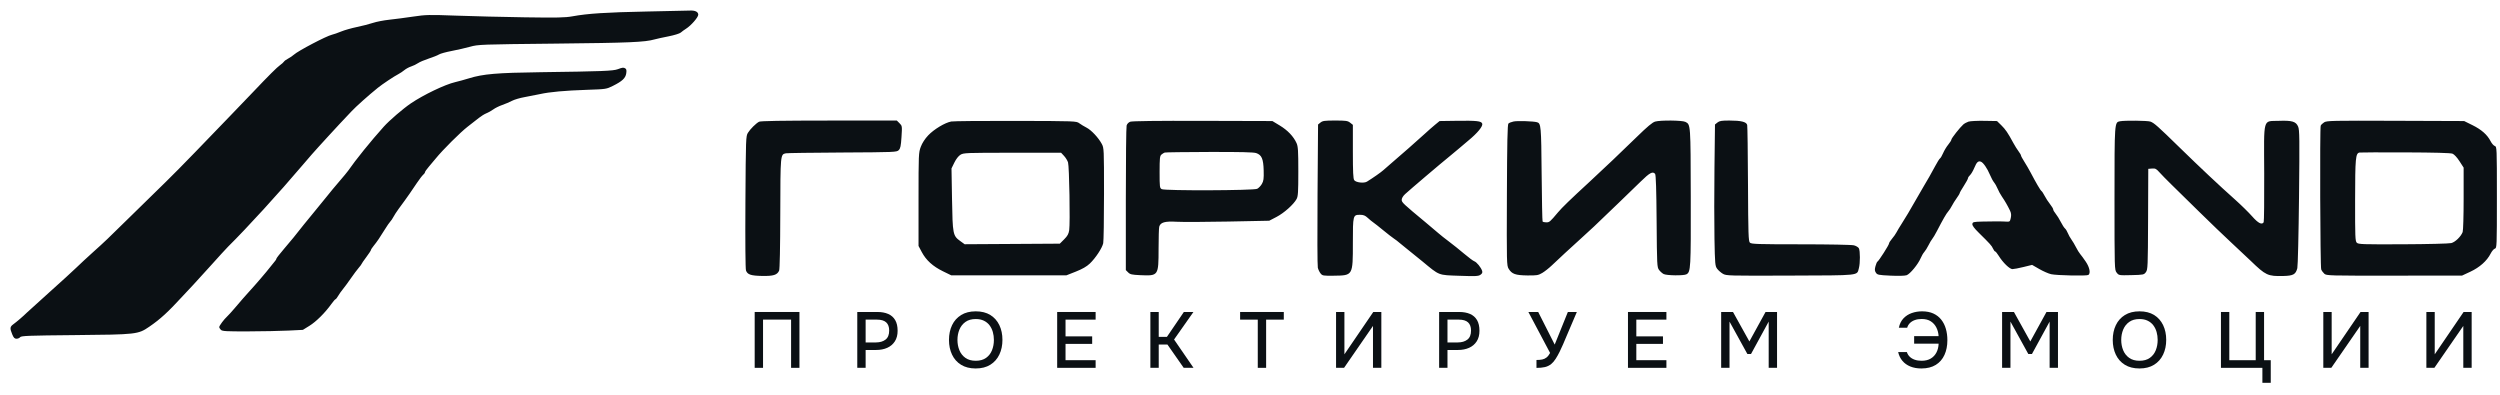
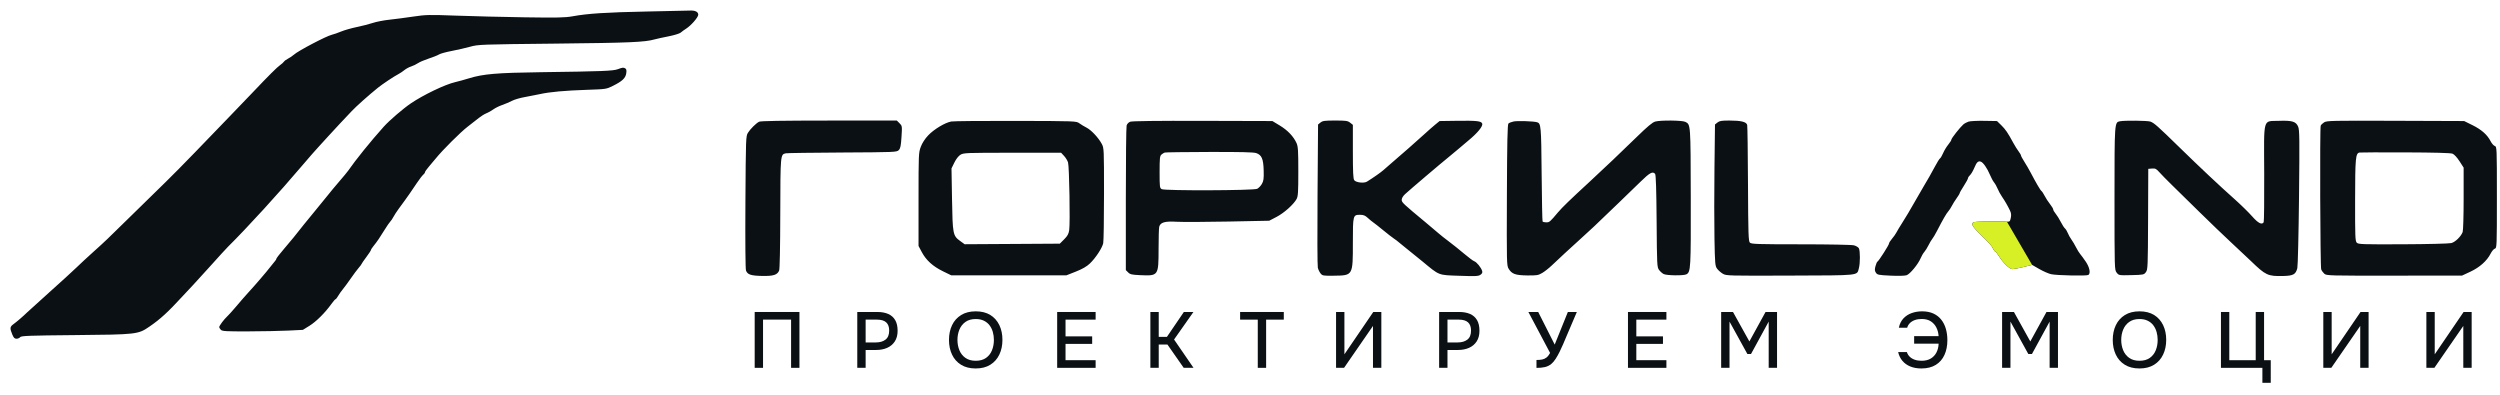
<svg xmlns="http://www.w3.org/2000/svg" width="2406" height="380" viewBox="0 0 2406 380" version="1.1">
  <path d="M 622.500 11.082 C 583.322 11.868, 565.715 13.002, 551 15.686 C 543.893 16.983, 536.356 17.144, 505 16.667 C 484.375 16.354, 454.747 15.627, 439.160 15.051 C 412.928 14.082, 409.842 14.150, 397.660 15.965 C 390.422 17.044, 380.083 18.398, 374.683 18.975 C 369.284 19.552, 362.155 20.937, 358.842 22.053 C 355.528 23.170, 348.604 24.950, 343.455 26.009 C 338.306 27.069, 331.484 29.015, 328.296 30.334 C 325.108 31.653, 321.150 33.036, 319.500 33.407 C 314.212 34.595, 286.866 48.941, 282.803 52.659 C 281.536 53.818, 279.060 55.494, 277.300 56.383 C 275.540 57.272, 273.740 58.585, 273.300 59.300 C 272.860 60.015, 271.150 61.549, 269.500 62.707 C 266.624 64.727, 258.533 72.792, 243.500 88.622 C 239.650 92.676, 229.657 103.082, 221.294 111.747 C 212.931 120.411, 197.856 136.030, 187.794 146.456 C 177.732 156.881, 165.069 169.706, 159.653 174.956 C 154.237 180.205, 139.612 194.516, 127.153 206.758 C 101.668 231.799, 102.026 231.458, 89 243.171 C 83.775 247.870, 76.800 254.343, 73.500 257.556 C 70.200 260.770, 58.725 271.242, 48 280.828 C 37.275 290.414, 27.309 299.437, 25.854 300.879 C 22.453 304.247, 16.264 309.562, 12.750 312.133 C 9.534 314.486, 9.380 315.970, 11.750 321.736 C 13.119 325.067, 14.020 325.993, 15.890 325.996 C 17.204 325.998, 18.779 325.320, 19.390 324.489 C 20.347 323.187, 27.596 322.913, 72 322.501 C 131.616 321.949, 132.873 321.807, 143.626 314.458 C 154.285 307.174, 161.695 300.382, 176 284.785 C 180.125 280.288, 184.646 275.459, 186.047 274.054 C 187.448 272.649, 194.843 264.525, 202.480 256 C 210.118 247.475, 217.746 239.135, 219.433 237.466 C 237.847 219.247, 268.711 185.472, 291.133 159 C 296.956 152.125, 303.921 144.163, 306.610 141.307 C 309.300 138.451, 313.525 133.823, 316 131.022 C 318.475 128.222, 323.425 122.861, 327 119.110 C 330.575 115.358, 335.631 110, 338.235 107.203 C 342.560 102.558, 354.400 91.978, 363.628 84.511 C 368.011 80.964, 379.266 73.466, 383.500 71.273 C 385.150 70.418, 387.726 68.696, 389.225 67.445 C 390.723 66.195, 393.648 64.621, 395.725 63.947 C 397.801 63.274, 400.743 61.850, 402.262 60.785 C 403.781 59.719, 408.455 57.726, 412.649 56.356 C 416.844 54.987, 421.273 53.212, 422.492 52.413 C 423.711 51.615, 429.162 50.109, 434.604 49.068 C 440.047 48.026, 448.100 46.179, 452.500 44.961 C 460.292 42.806, 462.437 42.728, 535 41.968 C 605.873 41.225, 620.613 40.596, 630 37.914 C 631.925 37.365, 637.955 36.042, 643.401 34.976 C 648.877 33.903, 654.140 32.279, 655.177 31.340 C 656.209 30.406, 658.534 28.710, 660.345 27.571 C 665.079 24.592, 672 16.637, 672 14.173 C 672 11.462, 669.121 9.958, 664.316 10.160 C 662.217 10.248, 643.400 10.663, 622.500 11.082 M 594.500 66.615 C 589.957 68.288, 579.455 68.696, 520.381 69.489 C 478.154 70.056, 465.030 71.172, 451.472 75.347 C 447.088 76.698, 441.044 78.364, 438.043 79.051 C 428.434 81.249, 407.494 91.285, 395.389 99.494 C 387.924 104.556, 374.744 115.897, 369.359 121.890 C 356.960 135.690, 342.132 154.030, 335.024 164.356 C 334.213 165.535, 330.388 170.155, 326.524 174.622 C 322.661 179.088, 317.475 185.329, 315 188.490 C 312.525 191.651, 307.350 197.996, 303.500 202.590 C 299.650 207.183, 294.700 213.238, 292.500 216.044 C 284.363 226.423, 280.328 231.365, 273.250 239.617 C 269.262 244.266, 266 248.472, 266 248.963 C 266 249.455, 265.431 250.452, 264.736 251.179 C 264.040 251.905, 261.931 254.525, 260.048 257 C 256.742 261.345, 245.609 274.329, 239.897 280.500 C 236.754 283.895, 232.327 288.971, 225.506 297 C 222.936 300.025, 219.853 303.400, 218.656 304.500 C 215.598 307.308, 211 313.478, 211 314.773 C 211 315.369, 211.707 316.564, 212.571 317.429 C 213.919 318.777, 217.652 318.989, 238.821 318.925 C 252.395 318.884, 269.800 318.537, 277.500 318.154 L 291.500 317.458 297.806 313.553 C 304.277 309.545, 312.734 301.154, 318.774 292.750 C 320.651 290.138, 322.498 288, 322.878 288 C 323.258 288, 324.416 286.538, 325.450 284.750 C 326.485 282.962, 328.495 280.110, 329.916 278.410 C 331.337 276.711, 334.750 272.074, 337.500 268.105 C 340.250 264.136, 343.738 259.464, 345.250 257.722 C 346.763 255.980, 348 254.308, 348 254.007 C 348 253.707, 350.020 250.770, 352.489 247.480 C 354.959 244.191, 356.984 241.112, 356.989 240.637 C 356.995 240.163, 358.157 238.363, 359.571 236.637 C 362.763 232.742, 365.857 228.207, 370.476 220.653 C 372.442 217.438, 374.725 214.132, 375.549 213.309 C 376.373 212.485, 377.741 210.468, 378.589 208.828 C 379.437 207.187, 381.668 203.742, 383.547 201.173 C 385.425 198.603, 388.116 194.925, 389.527 193 C 392.486 188.964, 395.153 185.106, 401.282 176 C 403.688 172.425, 406.409 168.882, 407.328 168.128 C 408.248 167.373, 409 166.298, 409 165.739 C 409 165.181, 410.688 162.776, 412.750 160.396 C 414.813 158.016, 417.850 154.399, 419.500 152.358 C 425.923 144.417, 443.247 127.160, 450.016 121.963 C 453.929 118.958, 458.856 115.111, 460.965 113.413 C 463.074 111.715, 466.307 109.731, 468.150 109.003 C 469.992 108.276, 472.966 106.602, 474.757 105.284 C 476.548 103.966, 480.373 102.070, 483.257 101.072 C 486.141 100.073, 490.387 98.266, 492.693 97.057 C 494.998 95.847, 500.423 94.240, 504.746 93.486 C 509.070 92.731, 515.734 91.422, 519.554 90.577 C 529.124 88.461, 543.422 87.160, 565.116 86.433 C 583.176 85.827, 583.612 85.761, 589.836 82.659 C 598.839 78.173, 601.961 75.256, 602.687 70.650 C 603.119 67.913, 602.890 66.544, 601.897 65.915 C 600.088 64.770, 599.307 64.844, 594.500 66.615 M 730.500 117.162 C 727.384 118.878, 722.076 124.165, 719.824 127.796 C 717.833 131.007, 717.770 132.730, 717.392 194.487 C 717.156 233.109, 717.376 258.858, 717.954 260.380 C 719.443 264.296, 722.632 265.359, 733.500 265.563 C 744.310 265.766, 747.933 264.638, 749.827 260.480 C 750.445 259.123, 750.871 238.179, 750.946 205.418 C 751.077 148.450, 751.056 148.679, 756.263 147.544 C 757.493 147.276, 782.003 146.929, 810.728 146.773 C 861.380 146.497, 863.016 146.429, 864.937 144.494 C 866.554 142.866, 867.043 140.544, 867.600 131.846 C 868.275 121.300, 868.256 121.165, 865.687 118.596 L 863.091 116 797.795 116.030 C 752.193 116.052, 731.897 116.393, 730.500 117.162 M 915.500 116.933 C 909.467 118.020, 898.854 124.404, 893.277 130.300 C 890.128 133.630, 887.523 137.658, 886.156 141.313 C 884.066 146.899, 884 148.443, 884 191.897 L 884 236.718 887.127 242.609 C 891.294 250.460, 897.794 256.353, 907.500 261.084 L 915.500 264.983 970.876 264.991 L 1026.252 265 1035.376 261.392 C 1041.702 258.890, 1045.833 256.513, 1048.847 253.642 C 1054.372 248.377, 1060.753 238.690, 1061.739 234.068 C 1062.157 232.106, 1062.500 210.700, 1062.500 186.500 C 1062.500 143.402, 1062.456 142.418, 1060.353 138.500 C 1057.128 132.494, 1050.271 125.179, 1045.659 122.826 C 1043.405 121.676, 1040.273 119.783, 1038.698 118.618 C 1035.864 116.522, 1035.233 116.499, 977.667 116.356 C 945.675 116.277, 917.700 116.537, 915.500 116.933 M 1087.748 117.146 C 1086.085 117.763, 1084.700 119.223, 1084.248 120.834 C 1083.837 122.300, 1083.500 154.200, 1083.500 191.722 L 1083.500 259.944 1085.731 262.175 C 1087.649 264.094, 1089.288 264.464, 1097.444 264.821 C 1114.919 265.585, 1114.995 265.476, 1115.014 239.300 C 1115.021 228.960, 1115.303 219.469, 1115.641 218.210 C 1116.770 213.996, 1121.093 212.757, 1132.371 213.416 C 1137.942 213.742, 1160.275 213.653, 1182 213.219 L 1221.500 212.428 1228.500 208.780 C 1235.779 204.985, 1244.938 196.821, 1247.827 191.552 C 1249.257 188.943, 1249.500 185.088, 1249.500 165 C 1249.500 144.938, 1249.249 140.946, 1247.784 137.710 C 1244.889 131.315, 1239.232 125.370, 1231.725 120.833 L 1224.554 116.500 1157.527 116.312 C 1113.852 116.189, 1089.541 116.479, 1087.748 117.146 M 1270.861 117.911 L 1268.500 119.822 1268 187.161 C 1267.725 224.197, 1267.849 255.926, 1268.275 257.670 C 1268.701 259.413, 1269.895 261.884, 1270.928 263.160 C 1272.702 265.350, 1273.421 265.471, 1283.793 265.334 C 1302.109 265.091, 1302 265.280, 1302 233.741 C 1302 207.094, 1302.094 206.727, 1308.898 206.727 C 1312.191 206.727, 1313.827 207.379, 1316.312 209.679 C 1318.065 211.302, 1320.470 213.276, 1321.655 214.065 C 1322.841 214.854, 1327.139 218.243, 1331.206 221.596 C 1335.273 224.949, 1339.906 228.548, 1341.502 229.593 C 1343.098 230.639, 1345.399 232.396, 1346.617 233.497 C 1347.834 234.599, 1351.154 237.300, 1353.994 239.500 C 1356.834 241.700, 1363.510 247.100, 1368.829 251.500 C 1385.688 265.446, 1383.719 264.678, 1404.500 265.416 C 1420.132 265.971, 1422.801 265.843, 1424.790 264.443 C 1426.488 263.247, 1426.904 262.270, 1426.397 260.665 C 1425.369 257.415, 1421.081 252.160, 1418.888 251.464 C 1417.824 251.127, 1413.411 247.847, 1409.081 244.175 C 1404.751 240.504, 1398.192 235.250, 1394.505 232.500 C 1390.818 229.750, 1386.159 226.052, 1384.151 224.281 C 1382.143 222.511, 1376.820 218.011, 1372.323 214.281 C 1350.211 195.945, 1349 194.803, 1349 192.293 C 1349 190.796, 1350.276 188.648, 1352.250 186.822 C 1356.774 182.636, 1387.466 156.565, 1395.010 150.500 C 1398.430 147.750, 1402.484 144.375, 1404.019 143 C 1405.554 141.625, 1409.698 138.118, 1413.229 135.207 C 1421.958 128.010, 1427.297 121.511, 1426.512 119.038 C 1425.694 116.459, 1421.369 115.981, 1401.473 116.268 L 1385.446 116.500 1380.973 120.172 C 1378.513 122.192, 1374.250 125.941, 1371.500 128.504 C 1366.361 133.294, 1345.889 151.294, 1338.151 157.828 C 1335.759 159.847, 1332.703 162.510, 1331.360 163.745 C 1329.196 165.735, 1321.478 171.140, 1315.584 174.791 C 1312.713 176.570, 1304.985 175.701, 1303.311 173.410 C 1302.310 172.042, 1302 165.529, 1302 145.881 L 1302 120.145 1299.365 118.073 C 1297.039 116.243, 1295.353 116, 1284.976 116 C 1274.894 116, 1272.886 116.272, 1270.861 117.911 M 1456.699 116.917 C 1454.609 117.349, 1452.359 118.241, 1451.699 118.900 C 1450.796 119.804, 1450.436 136.796, 1450.242 187.800 C 1449.992 253.569, 1450.040 255.591, 1451.948 258.701 C 1455.023 263.715, 1458.473 264.941, 1469.898 265.080 C 1478.978 265.191, 1480.401 264.954, 1484.239 262.698 C 1486.583 261.320, 1490.780 258.012, 1493.567 255.346 C 1499.964 249.227, 1511.389 238.674, 1522.091 229 C 1526.654 224.875, 1532.045 219.925, 1534.071 218 C 1545.571 207.072, 1571.310 182.286, 1578.984 174.750 C 1587.740 166.152, 1590.611 164.622, 1592.875 167.350 C 1593.653 168.287, 1594.097 182.190, 1594.327 212.883 C 1594.647 255.348, 1594.738 257.173, 1596.676 259.783 C 1597.785 261.278, 1599.774 263.056, 1601.096 263.735 C 1603.985 265.220, 1620.341 265.423, 1622.986 264.008 C 1627.164 261.772, 1627.338 258.695, 1627.194 189.695 C 1627.047 119.207, 1627.094 119.871, 1622 117.294 C 1618.964 115.758, 1598.153 115.552, 1592.920 117.006 C 1590.343 117.722, 1585.401 121.849, 1575.264 131.750 C 1560.851 145.829, 1543.326 162.485, 1530 174.768 C 1510.727 192.534, 1503.437 199.587, 1499.428 204.349 C 1491.613 213.631, 1491.179 214, 1488.095 214 C 1486.458 214, 1484.878 213.611, 1484.584 213.137 C 1484.291 212.662, 1483.880 192.054, 1483.670 167.342 C 1483.279 121.194, 1483.060 118.728, 1479.251 117.631 C 1475.792 116.635, 1460.423 116.148, 1456.699 116.917 M 1652.861 117.910 L 1650.500 119.820 1650 161.660 C 1649.725 184.672, 1649.725 215.281, 1650 229.680 C 1650.470 254.312, 1650.624 256.027, 1652.605 258.680 C 1653.762 260.231, 1656.229 262.390, 1658.086 263.477 C 1661.362 265.396, 1663.288 265.448, 1722.902 265.227 C 1791.288 264.975, 1786.949 265.443, 1788.989 258.100 C 1790.290 253.416, 1790.286 241.403, 1788.983 238.968 C 1788.424 237.923, 1786.286 236.635, 1784.233 236.105 C 1782.102 235.555, 1760.157 235.134, 1733.087 235.123 C 1691.254 235.105, 1685.489 234.917, 1684.097 233.525 C 1682.704 232.133, 1682.489 225.513, 1682.267 177.224 C 1682.129 147.126, 1681.784 121.508, 1681.500 120.295 C 1680.797 117.288, 1675.700 116.012, 1664.361 116.006 C 1656.850 116.001, 1654.801 116.340, 1652.861 117.910 M 1894.500 117.053 C 1892.850 117.588, 1890.600 118.813, 1889.500 119.775 C 1886.297 122.578, 1878 133.121, 1878 134.387 C 1878 135.024, 1876.652 137.179, 1875.005 139.178 C 1873.358 141.176, 1871.145 144.829, 1870.088 147.296 C 1869.030 149.762, 1867.667 152.088, 1867.058 152.464 C 1866.449 152.841, 1864.371 156.153, 1862.440 159.824 C 1860.509 163.496, 1857.983 168.075, 1856.827 170 C 1855.670 171.925, 1853.036 176.425, 1850.972 180 C 1848.909 183.575, 1845.395 189.650, 1843.165 193.500 C 1840.934 197.350, 1837.847 202.683, 1836.304 205.352 C 1834.762 208.021, 1831.992 212.521, 1830.148 215.352 C 1828.304 218.183, 1826.104 221.850, 1825.259 223.500 C 1824.414 225.150, 1822.435 227.978, 1820.861 229.785 C 1819.288 231.591, 1818 233.637, 1818 234.331 C 1818 235.746, 1808.054 251.317, 1806.824 251.827 C 1806.390 252.008, 1805.550 253.957, 1804.957 256.160 C 1804.092 259.374, 1804.171 260.612, 1805.360 262.427 C 1806.730 264.518, 1807.795 264.734, 1819.445 265.284 C 1826.953 265.639, 1833.211 265.474, 1834.926 264.876 C 1838.241 263.720, 1846.017 254.289, 1848.444 248.481 C 1849.352 246.306, 1850.923 243.621, 1851.935 242.514 C 1852.947 241.406, 1854.778 238.475, 1856.004 236 C 1857.230 233.525, 1858.858 230.786, 1859.623 229.914 C 1860.387 229.042, 1862.391 225.667, 1864.076 222.414 C 1869.972 211.031, 1873.163 205.484, 1874.957 203.500 C 1875.952 202.400, 1877.541 199.968, 1878.488 198.096 C 1879.436 196.224, 1881.513 192.894, 1883.105 190.696 C 1884.697 188.498, 1886 186.333, 1886 185.884 C 1886 185.435, 1887.800 182.283, 1890 178.879 C 1892.200 175.475, 1894 172.154, 1894 171.500 C 1894 170.845, 1894.877 169.516, 1895.950 168.545 C 1897.022 167.575, 1898.897 164.375, 1900.116 161.434 C 1902.371 155.992, 1903.859 154.625, 1906.448 155.618 C 1908.702 156.483, 1912.515 161.987, 1915.035 168.013 C 1916.297 171.031, 1918.113 174.400, 1919.069 175.500 C 1920.026 176.600, 1921.547 179.300, 1922.450 181.500 C 1923.354 183.700, 1925.243 187.166, 1926.649 189.203 C 1929.461 193.273, 1932.065 197.787, 1934.440 202.704 C 1935.558 205.017, 1935.765 206.963, 1935.186 209.704 C 1934.463 213.123, 1934.091 213.481, 1931.442 213.306 C 1926.666 212.991, 1917.128 212.965, 1907.500 213.242 C 1899.261 213.478, 1898.475 213.675, 1898.204 215.568 C 1897.998 217.008, 1899.895 219.591, 1904.445 224.068 C 1915.391 234.839, 1916.790 236.397, 1918.079 239.250 C 1918.762 240.762, 1919.693 242, 1920.148 242 C 1920.603 242, 1922.157 243.912, 1923.602 246.250 C 1927.643 252.787, 1934.066 259, 1936.781 259 C 1938.082 259, 1942.869 258.083, 1947.421 256.963 L 1955.696 254.926 1962.598 258.904 C 1966.394 261.092, 1971.525 263.335, 1974 263.889 C 1979.399 265.096, 2008.075 265.690, 2009.791 264.629 C 2012.197 263.142, 2011.103 257.376, 2007.368 251.862 C 2005.370 248.913, 2002.946 245.600, 2001.980 244.500 C 2001.015 243.400, 1999.210 240.475, 1997.969 238 C 1996.727 235.525, 1994.723 232.150, 1993.516 230.500 C 1992.308 228.850, 1990.749 226.052, 1990.052 224.283 C 1989.355 222.514, 1988.123 220.517, 1987.314 219.846 C 1986.506 219.175, 1984.694 216.347, 1983.288 213.563 C 1981.882 210.778, 1979.667 207.228, 1978.366 205.673 C 1977.065 204.119, 1976 202.268, 1976 201.561 C 1976 200.854, 1974.605 198.526, 1972.901 196.388 C 1971.196 194.249, 1968.885 190.700, 1967.766 188.500 C 1966.647 186.300, 1965.278 184.209, 1964.724 183.854 C 1963.712 183.204, 1959.609 176.218, 1954.239 166 C 1952.649 162.975, 1949.920 158.274, 1948.174 155.554 C 1946.428 152.834, 1945 150.177, 1945 149.649 C 1945 149.121, 1943.939 147.296, 1942.642 145.594 C 1941.345 143.892, 1939.069 140.250, 1937.585 137.500 C 1932.352 127.807, 1930.073 124.460, 1926.010 120.500 L 1921.905 116.500 1909.702 116.291 C 1902.991 116.176, 1896.150 116.519, 1894.500 117.053 M 2040.239 116.707 C 2034.976 117.719, 2035 117.383, 2035 191.315 C 2035 259.262, 2035.014 259.749, 2037.096 262.395 C 2039.185 265.050, 2039.237 265.059, 2051.241 264.780 C 2062.865 264.510, 2063.356 264.410, 2065.205 261.931 C 2067.024 259.491, 2067.130 256.928, 2067.310 210.931 L 2067.500 162.500 2071.119 162.197 C 2074.231 161.937, 2075.212 162.428, 2078.119 165.697 C 2079.979 167.789, 2085.100 173.020, 2089.500 177.321 C 2093.900 181.623, 2106.050 193.548, 2116.500 203.821 C 2126.951 214.095, 2140.861 227.450, 2147.412 233.500 C 2153.963 239.550, 2162.349 247.425, 2166.048 251 C 2180.563 265.029, 2182.518 265.947, 2197.184 265.622 C 2207.081 265.403, 2209.365 264.152, 2210.943 258.091 C 2211.457 256.116, 2212.190 225.475, 2212.571 190 C 2213.180 133.220, 2213.079 125.064, 2211.728 121.859 C 2209.642 116.911, 2205.914 115.808, 2192.936 116.299 C 2177.525 116.882, 2178.846 112.044, 2179.070 167.070 C 2179.173 192.208, 2178.948 213.276, 2178.569 213.888 C 2176.856 216.660, 2173.304 214.848, 2167.469 208.223 C 2164.186 204.496, 2156.775 197.229, 2151 192.074 C 2135.215 177.984, 2117.653 161.487, 2097.559 141.874 C 2076.432 121.254, 2073.247 118.425, 2069.593 117.035 C 2066.989 116.045, 2044.961 115.799, 2040.239 116.707 M 2236.774 117.721 C 2235.274 118.663, 2233.777 120.124, 2233.446 120.967 C 2232.511 123.351, 2232.974 256.803, 2233.926 259.291 C 2234.390 260.506, 2235.733 262.367, 2236.909 263.427 C 2238.976 265.289, 2241.230 265.351, 2304.274 265.283 L 2369.500 265.212 2377.500 261.475 C 2386.439 257.299, 2393.441 251.056, 2396.946 244.136 C 2398.162 241.736, 2400.022 239.546, 2401.079 239.269 C 2402.941 238.782, 2403 237.260, 2403 189.951 C 2403 141.878, 2402.969 141.125, 2400.983 140.495 C 2399.874 140.143, 2398.055 138.069, 2396.942 135.886 C 2393.780 129.689, 2388.201 124.752, 2379.500 120.453 L 2371.500 116.500 2305.500 116.254 C 2244.646 116.026, 2239.287 116.141, 2236.774 117.721 M 1120.968 146.808 C 1120.160 147.057, 1118.713 147.947, 1117.750 148.785 C 1116.226 150.113, 1116 152.286, 1116 165.620 C 1116 180.090, 1116.114 180.991, 1118.075 182.040 C 1121.131 183.676, 1206.454 183.375, 1209.883 181.716 C 1211.267 181.047, 1213.300 178.953, 1214.401 177.062 C 1216.084 174.173, 1216.364 172.104, 1216.160 164.083 C 1215.874 152.882, 1214.264 149.138, 1208.951 147.318 C 1206.492 146.476, 1193.561 146.168, 1163.968 146.246 C 1141.125 146.306, 1121.775 146.559, 1120.968 146.808 M 2270.788 146.804 C 2267.014 147.526, 2266.606 151.940, 2266.552 192.643 C 2266.505 228.075, 2266.664 232.082, 2268.174 233.597 C 2269.695 235.123, 2273.751 235.259, 2312.674 235.091 C 2336.394 234.989, 2357.132 234.475, 2359.159 233.939 C 2362.993 232.926, 2368.427 227.638, 2370.067 223.324 C 2370.580 221.974, 2371 207.469, 2371 191.090 L 2371 161.310 2367.008 155.133 C 2364.607 151.418, 2361.916 148.529, 2360.258 147.884 C 2358.473 147.190, 2342.481 146.756, 2314.939 146.656 C 2291.531 146.570, 2271.663 146.637, 2270.788 146.804 M 924.365 148.919 C 922.452 150.086, 920.157 153.024, 918.477 156.457 L 915.725 162.083 916.229 191.792 C 916.801 225.500, 917.069 226.864, 924.113 231.967 L 928.379 235.057 974.176 234.779 L 1019.972 234.500 1024.131 230.340 C 1027.365 227.106, 1028.447 225.147, 1028.996 221.529 C 1030.012 214.831, 1029.073 160.104, 1027.876 156.285 C 1027.322 154.517, 1025.592 151.704, 1024.033 150.035 L 1021.198 147 974.349 147.004 C 929.985 147.007, 927.334 147.109, 924.365 148.919" stroke="none" fill="#0b1014" fill-rule="evenodd" />
  <g id="brand-tagline" fill="#0b1014" data-typeface="Onest" aria-label="ПРОЕКТИРУЕМ ЭМОЦИИ">
    <path d="M726.308 354.0V300.253H769.385V354.0H761.344V307.579H734.349V354.0Z" />
    <path d="M825.045 354.0V300.253H844.455Q850.459 300.253 854.822 302.16Q859.184 304.068 861.525 308.058Q863.866 312.048 863.866 318.356Q863.866 324.421 861.191 328.548Q858.515 332.674 853.879 334.742Q849.243 336.809 843.255 336.809H833.086V354.0ZM833.086 329.558H843.011Q848.727 329.558 852.238 326.838Q855.749 324.117 855.749 318.128Q855.749 312.869 852.869 310.239Q849.988 307.61 844.091 307.61H833.086Z" />
    <path d="M938.997 354.608Q930.667 354.608 924.937 351.066Q919.207 347.525 916.25 341.3Q913.294 335.076 913.294 327.172Q913.294 319.162 916.273 312.937Q919.252 306.713 924.998 303.171Q930.743 299.63 939.073 299.63Q947.387 299.63 953.087 303.156Q958.788 306.682 961.767 312.892Q964.746 319.101 964.746 327.096Q964.746 335.0 961.774 341.24Q958.803 347.479 953.08 351.044Q947.357 354.608 938.997 354.608ZM939.058 347.206Q945.138 347.206 949.014 344.416Q952.89 341.627 954.706 337.067Q956.523 332.507 956.523 327.172Q956.523 323.159 955.497 319.519Q954.471 315.878 952.335 313.066Q950.199 310.254 946.886 308.643Q943.572 307.032 939.043 307.032Q933.039 307.032 929.132 309.836Q925.226 312.641 923.341 317.201Q921.456 321.761 921.456 327.157Q921.456 332.492 923.318 337.052Q925.18 341.612 929.094 344.409Q933.008 347.206 939.058 347.206Z" />
    <path d="M1017.427 354.0V300.253H1054.424V307.61H1025.468V323.722H1051.11V330.957H1025.468V346.643H1054.424V354.0Z" />
    <path d="M1107.12 354.0V300.253H1115.161V324.208H1123.034L1139.344 300.253H1148.555L1129.92 326.746L1148.646 354.0H1139.192L1123.521 331.55H1115.161V354.0Z" />
    <path d="M1210.477 354.0V307.61H1193.484V300.253H1235.527V307.61H1218.518V354.0Z" />
    <path d="M1285.822 354.0V300.253H1293.863V340.989L1321.648 300.253H1329.4V354.0H1321.359V313.675L1293.513 354.0Z" />
    <path d="M1385.015 354.0V300.253H1404.425Q1410.429 300.253 1414.791 302.16Q1419.154 304.068 1421.495 308.058Q1423.835 312.048 1423.835 318.356Q1423.835 324.421 1421.16 328.548Q1418.485 332.674 1413.849 334.742Q1409.213 336.809 1403.224 336.809H1393.055V354.0ZM1393.055 329.558H1402.981Q1408.696 329.558 1412.207 326.838Q1415.719 324.117 1415.719 318.128Q1415.719 312.869 1412.838 310.239Q1409.958 307.61 1404.06 307.61H1393.055Z" />
    <path d="M1478.705 346.446Q1481.912 346.446 1484.246 345.967Q1486.579 345.488 1488.403 344.036Q1490.227 342.585 1491.808 339.682L1470.908 300.253H1480.362L1496.246 331.625L1508.907 300.253H1517.556L1506.886 325.272Q1505.822 327.841 1504.302 331.375Q1502.782 334.909 1500.966 338.587Q1499.149 342.266 1497.135 345.389Q1495.121 348.513 1492.963 350.261Q1490.181 352.526 1486.746 353.293Q1483.311 354.061 1478.705 354.061Z" />
    <path d="M1566.756 354.0V300.253H1603.753V307.61H1574.797V323.722H1600.44V330.957H1574.797V346.643H1603.753V354.0Z" />
    <path d="M1656.449 354.0V300.253H1667.834L1683.597 328.616L1699.161 300.253H1710.227V354.0H1702.186V309.51L1685.177 340.685H1681.666L1664.49 309.51V354.0Z" />
    <path d="M1849.12 354.608Q1843.147 354.608 1838.503 352.716Q1833.859 350.823 1830.888 347.282Q1827.916 343.74 1826.791 338.846H1835.197Q1835.957 341.399 1837.903 343.299Q1839.848 345.199 1842.759 346.202Q1845.67 347.206 1849.287 347.206Q1854.638 347.206 1858.202 345.047Q1861.766 342.889 1863.674 339.157Q1865.582 335.426 1865.734 330.729H1842.174V323.509H1865.718Q1865.445 319.055 1863.606 315.316Q1861.766 311.577 1858.27 309.282Q1854.774 306.986 1849.409 306.986Q1845.731 306.986 1842.858 308.02Q1839.985 309.054 1838.093 310.931Q1836.2 312.808 1835.471 315.392H1827.46Q1828.6 309.89 1831.891 306.409Q1835.182 302.928 1839.871 301.279Q1844.56 299.63 1849.804 299.63Q1856.097 299.63 1860.68 301.735Q1865.263 303.84 1868.265 307.648Q1871.267 311.455 1872.711 316.502Q1874.155 321.548 1874.155 327.415Q1874.155 335.426 1871.358 341.566Q1868.561 347.707 1862.998 351.158Q1857.435 354.608 1849.12 354.608Z" />
    <path d="M1926.82 354.0V300.253H1938.205L1953.967 328.616L1969.532 300.253H1980.598V354.0H1972.557V309.51L1955.548 340.685H1952.037L1934.861 309.51V354.0Z" />
    <path d="M2059.012 354.608Q2050.683 354.608 2044.952 351.066Q2039.222 347.525 2036.266 341.3Q2033.309 335.076 2033.309 327.172Q2033.309 319.162 2036.288 312.937Q2039.268 306.713 2045.013 303.171Q2050.759 299.63 2059.088 299.63Q2067.403 299.63 2073.103 303.156Q2078.803 306.682 2081.782 312.892Q2084.761 319.101 2084.761 327.096Q2084.761 335.0 2081.79 341.24Q2078.818 347.479 2073.095 351.044Q2067.372 354.608 2059.012 354.608ZM2059.073 347.206Q2065.153 347.206 2069.029 344.416Q2072.905 341.627 2074.722 337.067Q2076.538 332.507 2076.538 327.172Q2076.538 323.159 2075.512 319.519Q2074.486 315.878 2072.35 313.066Q2070.215 310.254 2066.901 308.643Q2063.588 307.032 2059.058 307.032Q2053.054 307.032 2049.148 309.836Q2045.241 312.641 2043.356 317.201Q2041.472 321.761 2041.472 327.157Q2041.472 332.492 2043.334 337.052Q2045.196 341.612 2049.11 344.409Q2053.024 347.206 2059.073 347.206Z" />
    <path d="M2177.327 368.41V354.0H2137.442V300.253H2145.483V346.658H2170.897V300.253H2178.938V346.658H2185.368V368.41Z" />
    <path d="M2235.951 354.0V300.253H2243.992V340.989L2271.777 300.253H2279.53V354.0H2271.489V313.675L2243.642 354.0Z" />
    <path d="M2335.144 354.0V300.253H2343.185V340.989L2370.97 300.253H2378.722V354.0H2370.682V313.675L2342.835 354.0Z" />
  </g>
+   <path id="brand-lime-accent" d="M 1931.442 213.306 C 1926.666 212.991 1917.128 212.965 1907.500 213.242 C 1899.261 213.478 1898.475 213.675 1898.204 215.568 C 1897.998 217.008 1899.895 219.591 1904.445 224.068 C 1915.391 234.839 1916.790 236.397 1918.079 239.250 C 1918.762 240.762 1919.693 242 1920.148 242 C 1920.603 242 1922.157 243.912 1923.602 246.250 C 1927.643 252.787 1934.066 259 1936.781 259 C 1938.082 259 1942.869 258.083 1947.421 256.963 L 1955.696 254.926 Z" fill="#d6f025" />
</svg>
